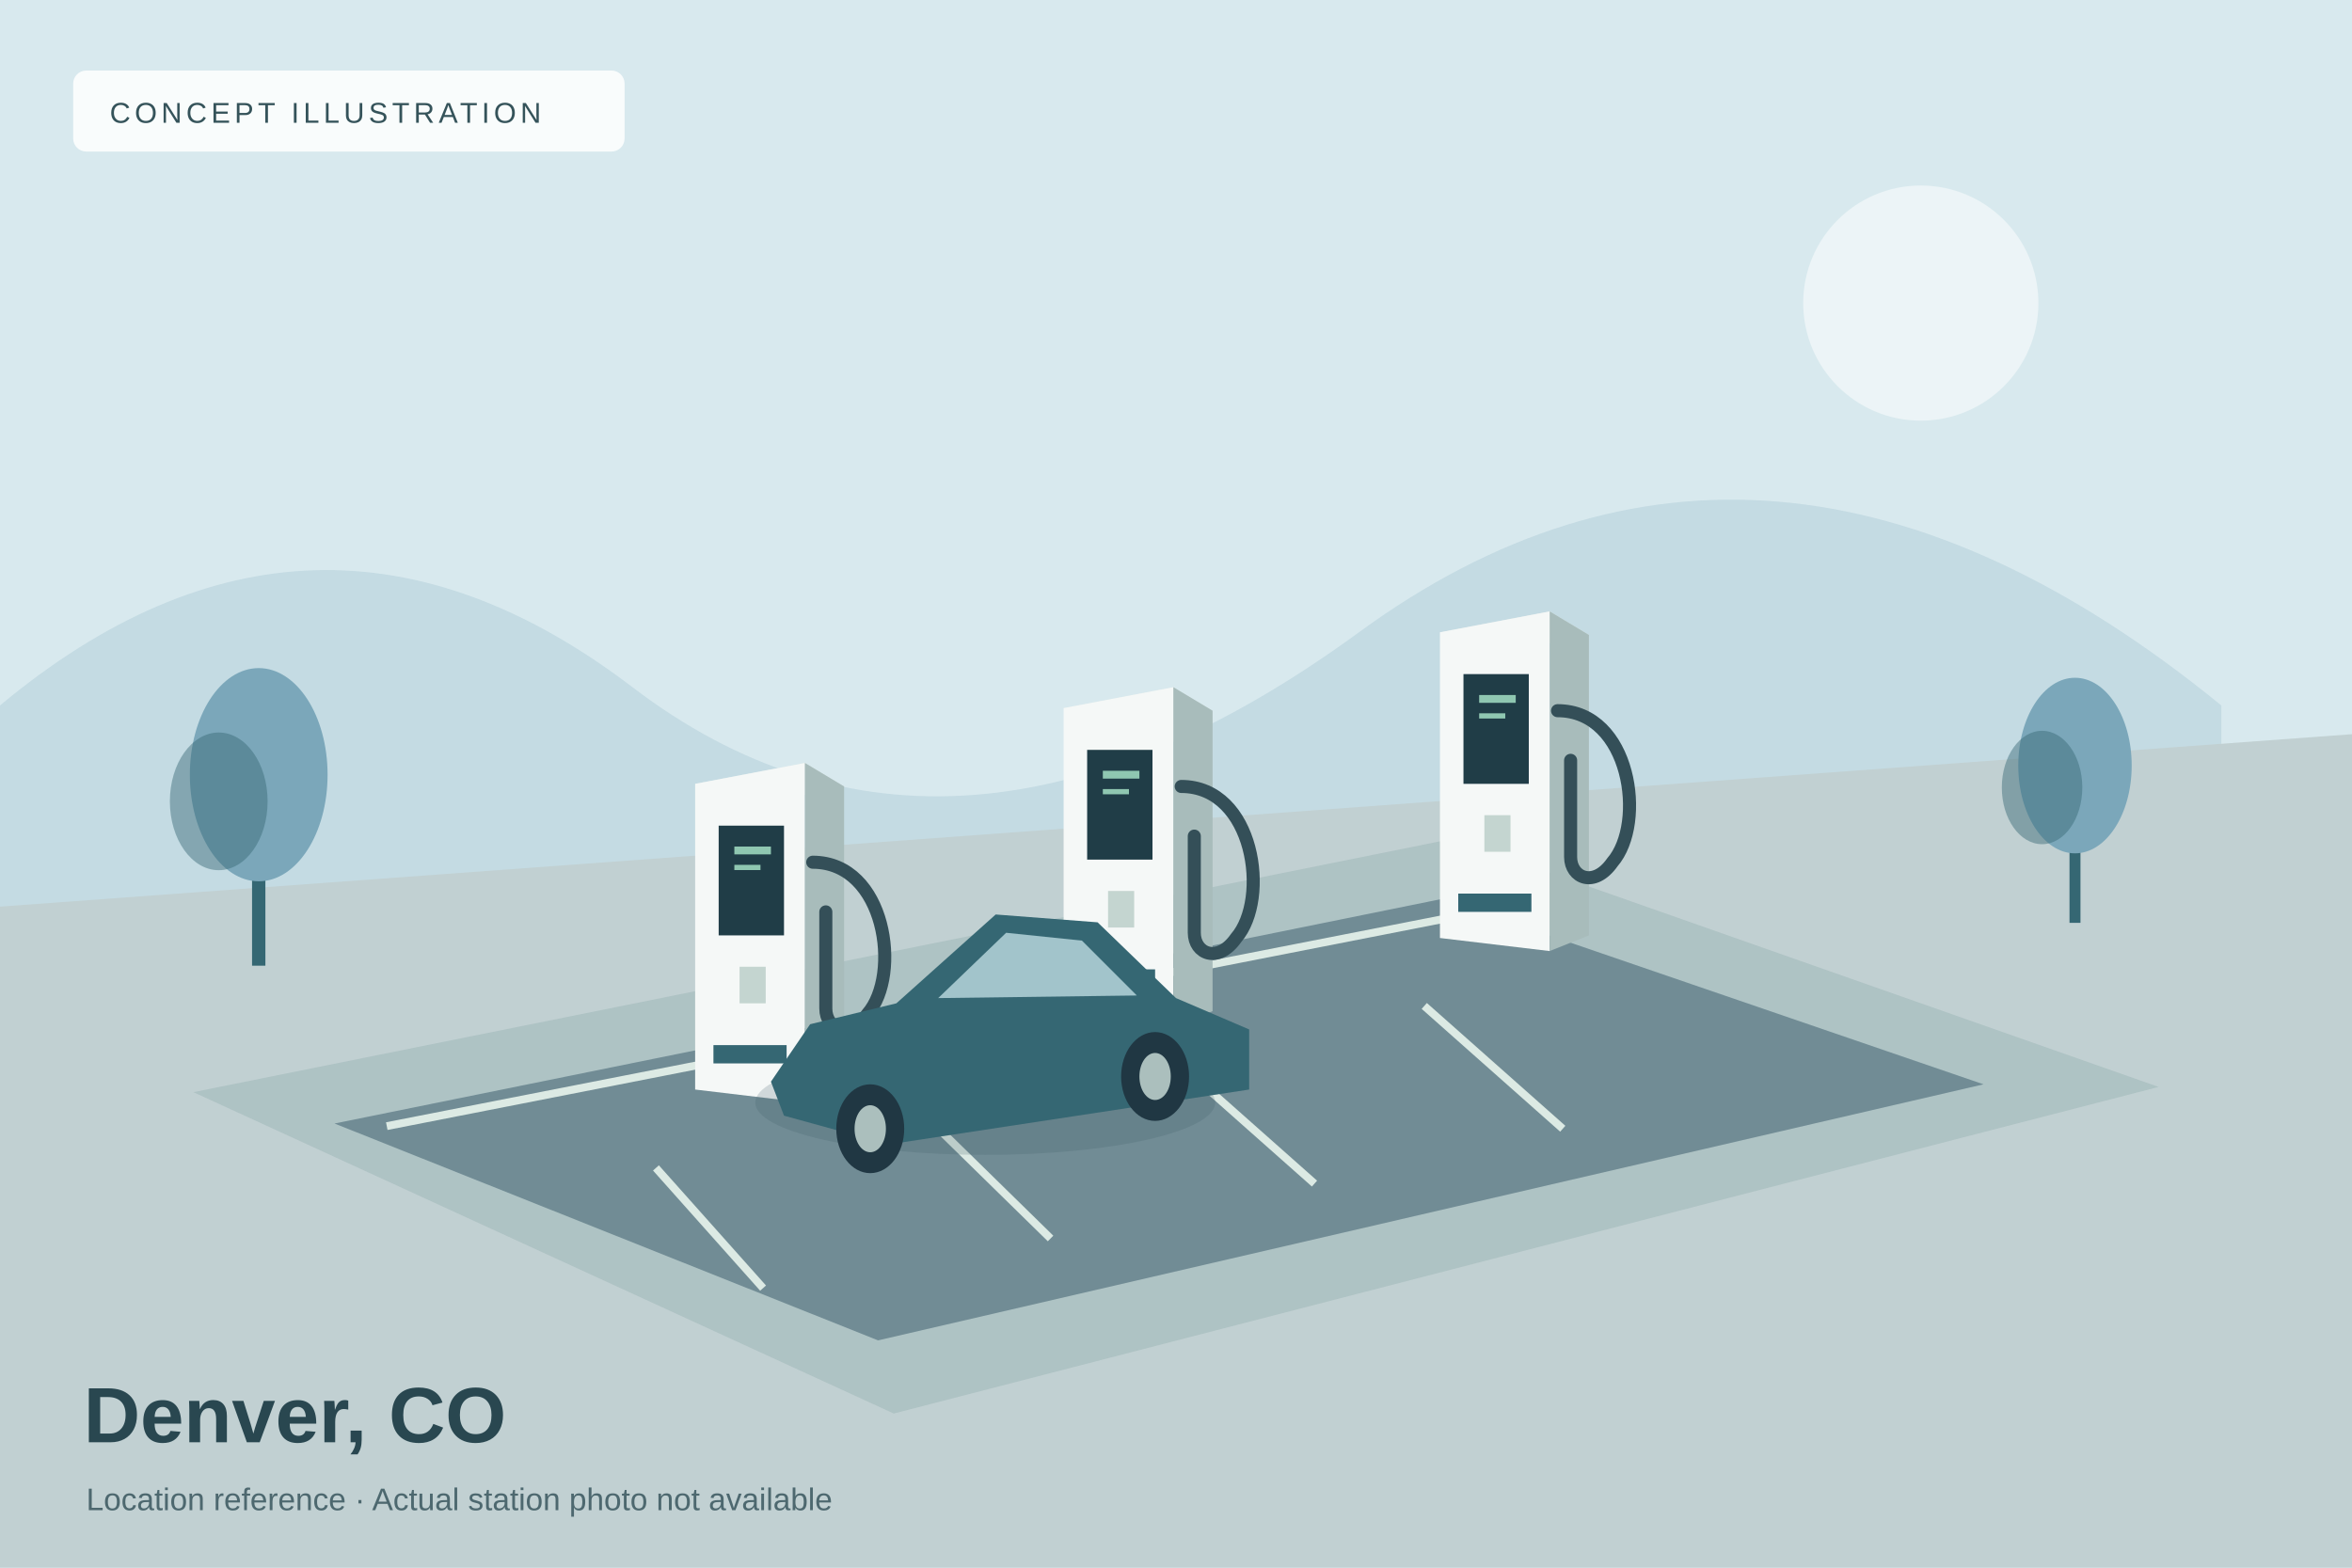
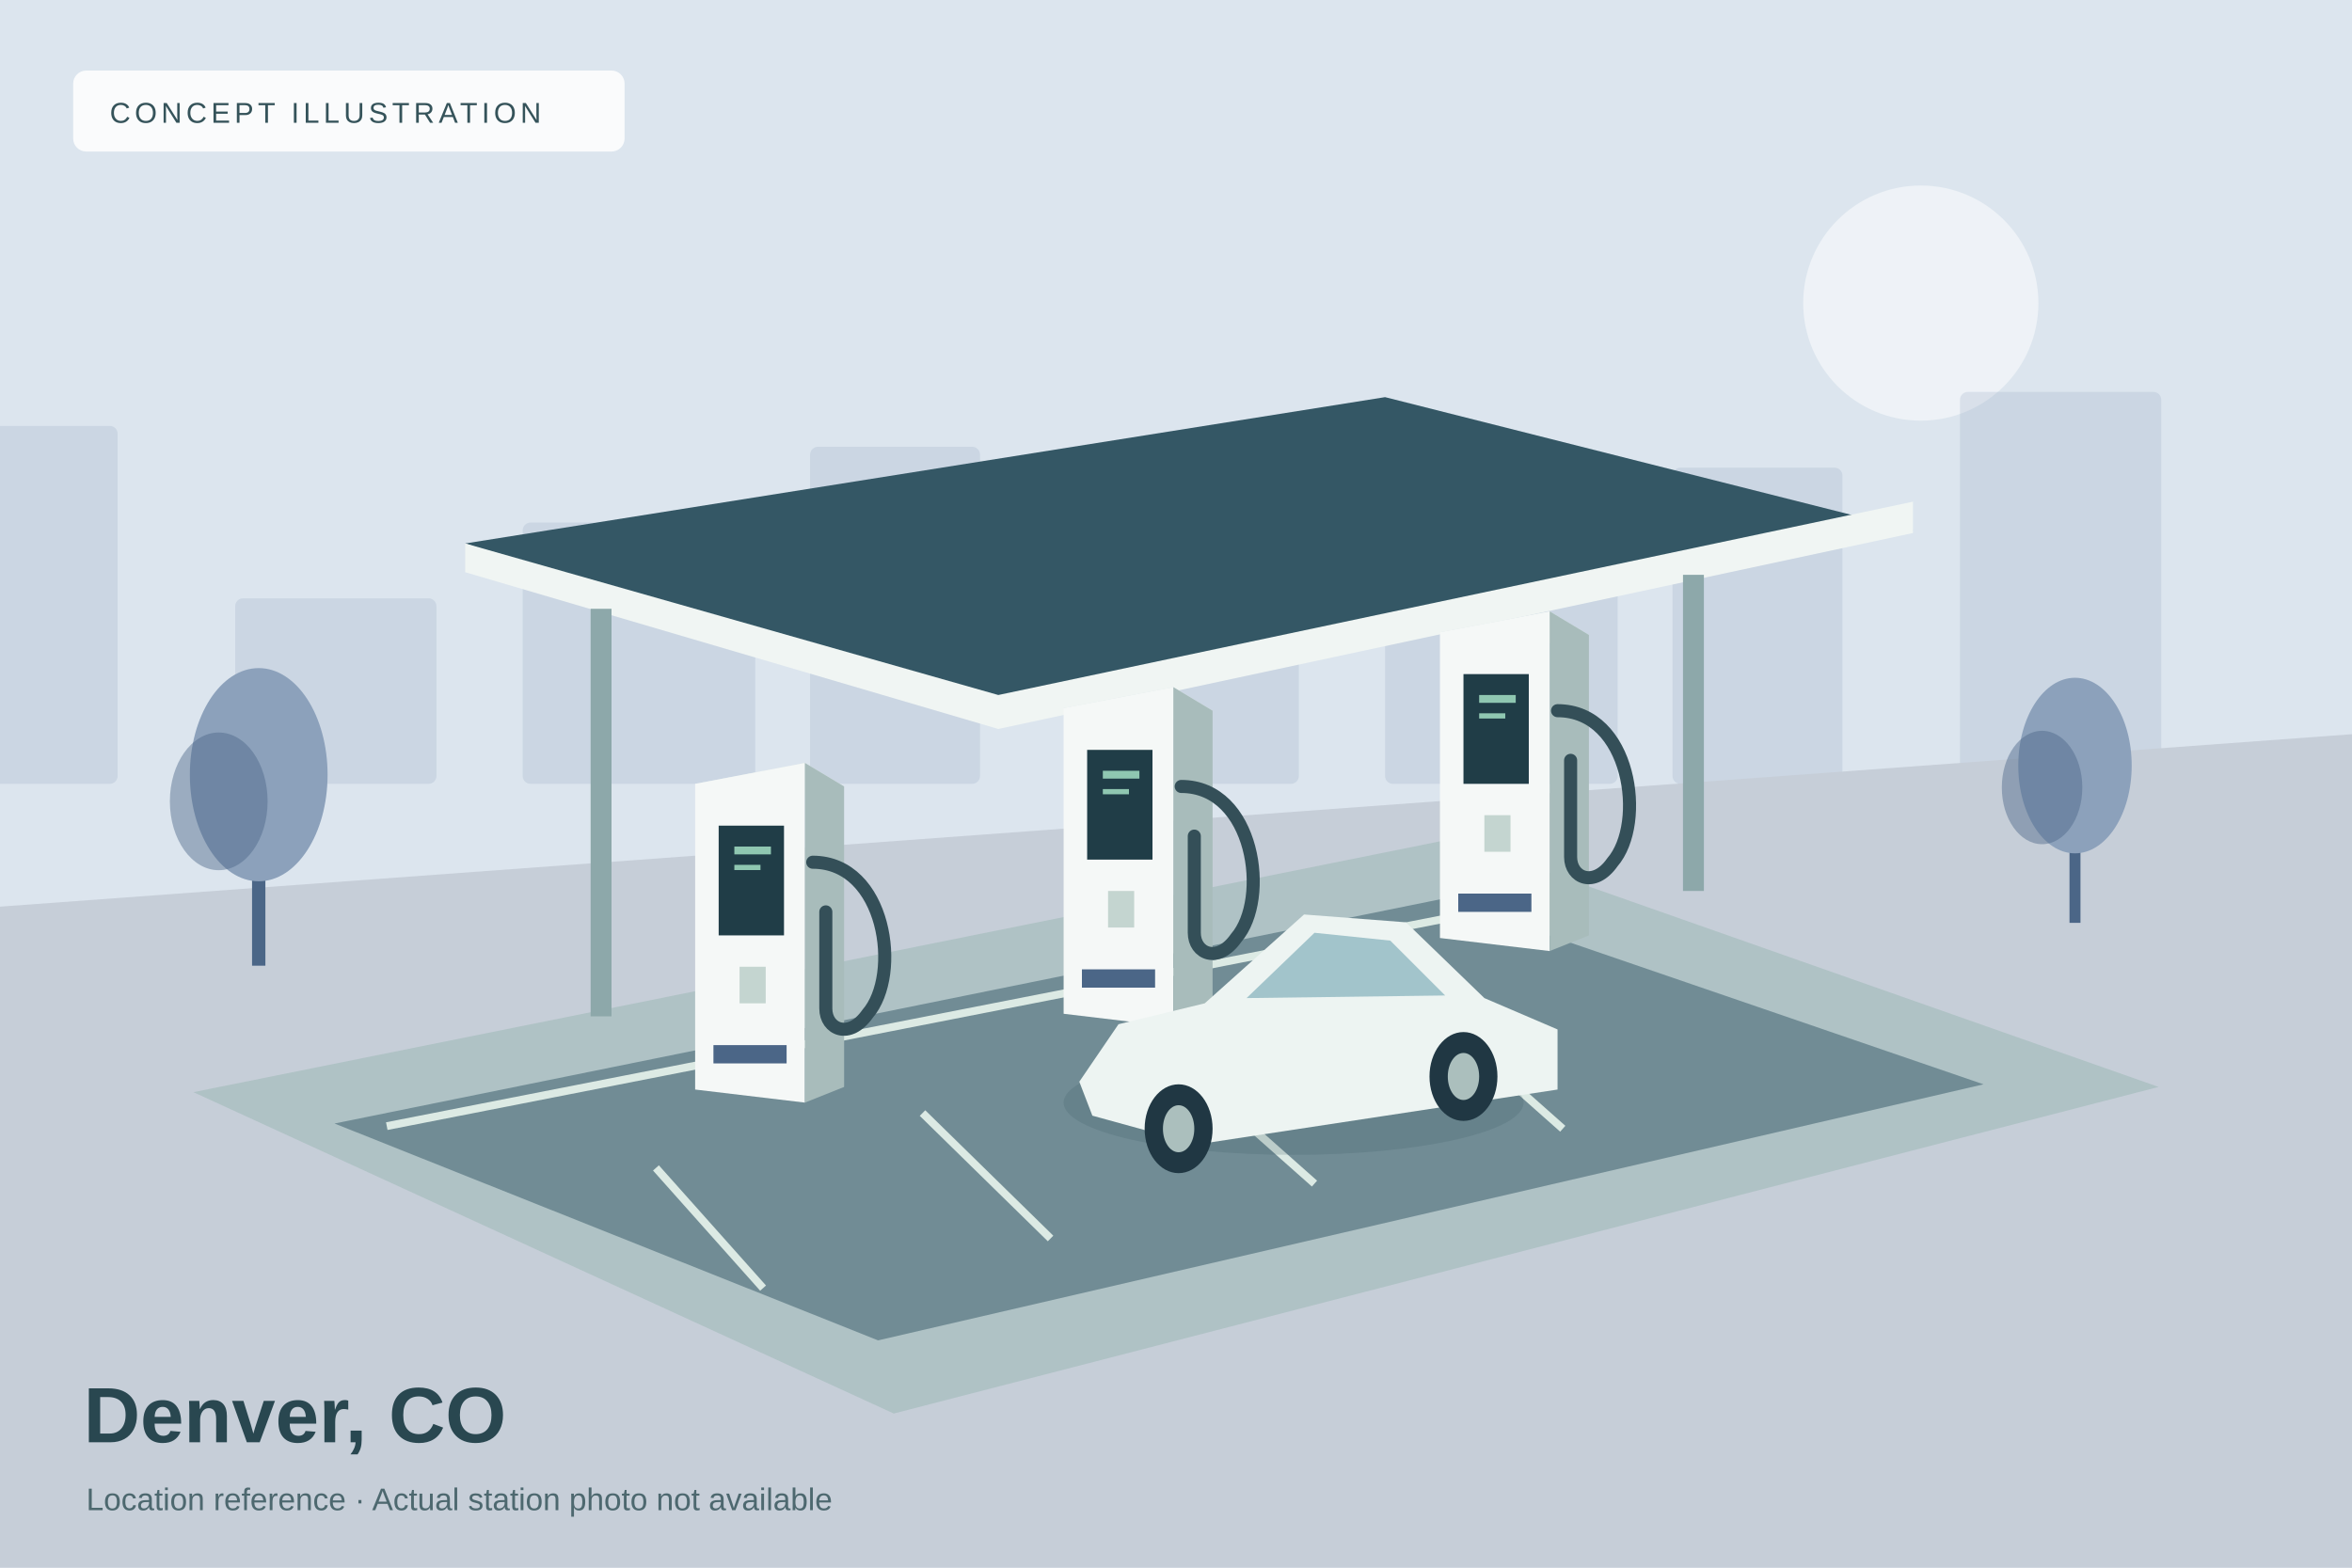
<svg xmlns="http://www.w3.org/2000/svg" viewBox="0 0 900 600" role="img" aria-label="Concept illustration for Denver, CO; not a photograph of this location">
-   <rect width="900" height="600" fill="#d8e9ee" />
+   <rect width="900" height="600" fill="#dce5ee" />
  <circle cx="735" cy="116" r="45" fill="#fff" opacity=".5" />
-   <path d="M0 270Q120 170 242 263T520 242T850 270V370H0Z" fill="#7ba7ba" opacity=".22" />
-   <path d="M0 347 900 281v319H0Z" fill="#c1d0d2" />
+   <rect x="-20" y="163" width="65" height="137" rx="3" fill="#8ca1bb" opacity=".22" />
+   <rect x="90" y="229" width="77" height="71" rx="3" fill="#8ca1bb" opacity=".22" />
+   <rect x="200" y="200" width="89" height="100" rx="3" fill="#8ca1bb" opacity=".22" />
+   <rect x="310" y="171" width="65" height="129" rx="3" fill="#8ca1bb" opacity=".22" />
+   <rect x="420" y="237" width="77" height="63" rx="3" fill="#8ca1bb" opacity=".22" />
+   <rect x="530" y="208" width="89" height="92" rx="3" fill="#8ca1bb" opacity=".22" />
+   <rect x="640" y="179" width="65" height="121" rx="3" fill="#8ca1bb" opacity=".22" />
+   <rect x="750" y="150" width="77" height="150" rx="3" fill="#8ca1bb" opacity=".22" />
+   <path d="M0 347 900 281v319H0Z" fill="#c6ced8" />
  <path d="m74 418 482-97 270 95-484 125Z" fill="#a9bfc0" opacity=".8" />
  <path d="m128 430 424-86 207 71-423 98z" fill="#718c95" />
  <path d="m148 431 408-80m-305 96 41 46m61-67 49 48m48-68 53 47m42-68 53 47" fill="none" stroke="#e8f4ec" stroke-width="3" opacity=".9" />
  <g transform="translate(99 305) scale(0.85)">
-     <path d="M0 0v76" stroke="#356773" stroke-width="6" />
-     <ellipse cx="0" cy="-10" rx="31" ry="48" fill="#7ba7ba" />
-     <ellipse cx="-18" cy="2" rx="22" ry="31" fill="#356773" opacity=".45" />
+     <path d="M0 0v76" stroke="#4b6687" stroke-width="6" />
+     <ellipse cx="0" cy="-10" rx="31" ry="48" fill="#8ca1bb" />
+     <ellipse cx="-18" cy="2" rx="22" ry="31" fill="#4b6687" opacity=".45" />
  </g>
  <g transform="translate(794 300) scale(0.7)">
-     <path d="M0 0v76" stroke="#356773" stroke-width="6" />
-     <ellipse cx="0" cy="-10" rx="31" ry="48" fill="#7ba7ba" />
-     <ellipse cx="-18" cy="2" rx="22" ry="31" fill="#356773" opacity=".45" />
+     <path d="M0 0v76" stroke="#4b6687" stroke-width="6" />
+     <ellipse cx="0" cy="-10" rx="31" ry="48" fill="#8ca1bb" />
+     <ellipse cx="-18" cy="2" rx="22" ry="31" fill="#4b6687" opacity=".45" />
  </g>
+   <path d="m178 208 352-56 202 51-350 74z" fill="#345765" />
+   <path d="m178 208 204 58 350-74v12l-350 75-204-60z" fill="#f0f5f3" />
+   <path d="M230 233v156m418-169v121" stroke="#8da8aa" stroke-width="8" />
  <g transform="translate(266 300)">
    <path d="m0 0 42-8 15 9-42 9z" fill="#dce7e7" />
    <path d="M0 0v117l42 5V-8Z" fill="#f5f8f7" />
    <path d="m42-8 15 9v115l-15 6z" fill="#a8bcbb" />
    <path d="M9 16h25v42H9z" fill="#203d47" />
    <path d="M15 24h14v3H15zm0 7h10v2H15z" fill="#8fc7b1" />
-     <path d="M7 100h28v7H7z" fill="#356773" />
+     <path d="M7 100h28v7H7z" fill="#4b6687" />
    <path d="M45 30c28 0 34 43 21 58-7 10-16 6-16-2V49" fill="none" stroke="#344f58" stroke-width="5" stroke-linecap="round" />
    <path d="M17 70h10v14H17z" fill="#c4d5d0" />
  </g>
  <g transform="translate(407 271)">
    <path d="m0 0 42-8 15 9-42 9z" fill="#dce7e7" />
    <path d="M0 0v117l42 5V-8Z" fill="#f5f8f7" />
    <path d="m42-8 15 9v115l-15 6z" fill="#a8bcbb" />
    <path d="M9 16h25v42H9z" fill="#203d47" />
    <path d="M15 24h14v3H15zm0 7h10v2H15z" fill="#8fc7b1" />
-     <path d="M7 100h28v7H7z" fill="#356773" />
+     <path d="M7 100h28v7H7z" fill="#4b6687" />
    <path d="M45 30c28 0 34 43 21 58-7 10-16 6-16-2V49" fill="none" stroke="#344f58" stroke-width="5" stroke-linecap="round" />
    <path d="M17 70h10v14H17z" fill="#c4d5d0" />
  </g>
  <g transform="translate(551 242)">
    <path d="m0 0 42-8 15 9-42 9z" fill="#dce7e7" />
    <path d="M0 0v117l42 5V-8Z" fill="#f5f8f7" />
    <path d="m42-8 15 9v115l-15 6z" fill="#a8bcbb" />
    <path d="M9 16h25v42H9z" fill="#203d47" />
    <path d="M15 24h14v3H15zm0 7h10v2H15z" fill="#8fc7b1" />
-     <path d="M7 100h28v7H7z" fill="#356773" />
+     <path d="M7 100h28v7H7z" fill="#4b6687" />
    <path d="M45 30c28 0 34 43 21 58-7 10-16 6-16-2V49" fill="none" stroke="#344f58" stroke-width="5" stroke-linecap="round" />
    <path d="M17 70h10v14H17z" fill="#c4d5d0" />
  </g>
-   <g transform="translate(377 412)">
+   <g transform="translate(495 412)">
    <ellipse cx="0" cy="10" rx="88" ry="20" fill="#3b5963" opacity=".2" />
-     <path d="m-82 2 15-22 33-8 38-34 39 3 30 29 28 12v23l-138 21-40-11z" fill="#356773" />
+     <path d="m-82 2 15-22 33-8 38-34 39 3 30 29 28 12v23l-138 21-40-11z" fill="#edf4f2" />
    <path d="m-18-30 26-25 29 3 21 21z" fill="#a2c4cb" />
    <ellipse cx="-44" cy="20" rx="13" ry="17" fill="#203743" />
    <ellipse cx="65" cy="0" rx="13" ry="17" fill="#203743" />
    <ellipse cx="-44" cy="20" rx="6" ry="9" fill="#abbfbd" />
    <ellipse cx="65" cy="0" rx="6" ry="9" fill="#abbfbd" />
  </g>
  <rect x="28" y="27" width="211" height="31" rx="5" fill="#fff" opacity=".85" />
  <text x="42" y="47" fill="#35535a" font-size="11" font-family="Arial,sans-serif" letter-spacing="1.6">CONCEPT ILLUSTRATION</text>
  <text x="32" y="552" fill="#294750" font-size="30" font-family="Arial,sans-serif" font-weight="600">Denver, CO</text>
  <text x="33" y="578" fill="#4d686f" font-size="12" font-family="Arial,sans-serif">Location reference · Actual station photo not available</text>
</svg>
